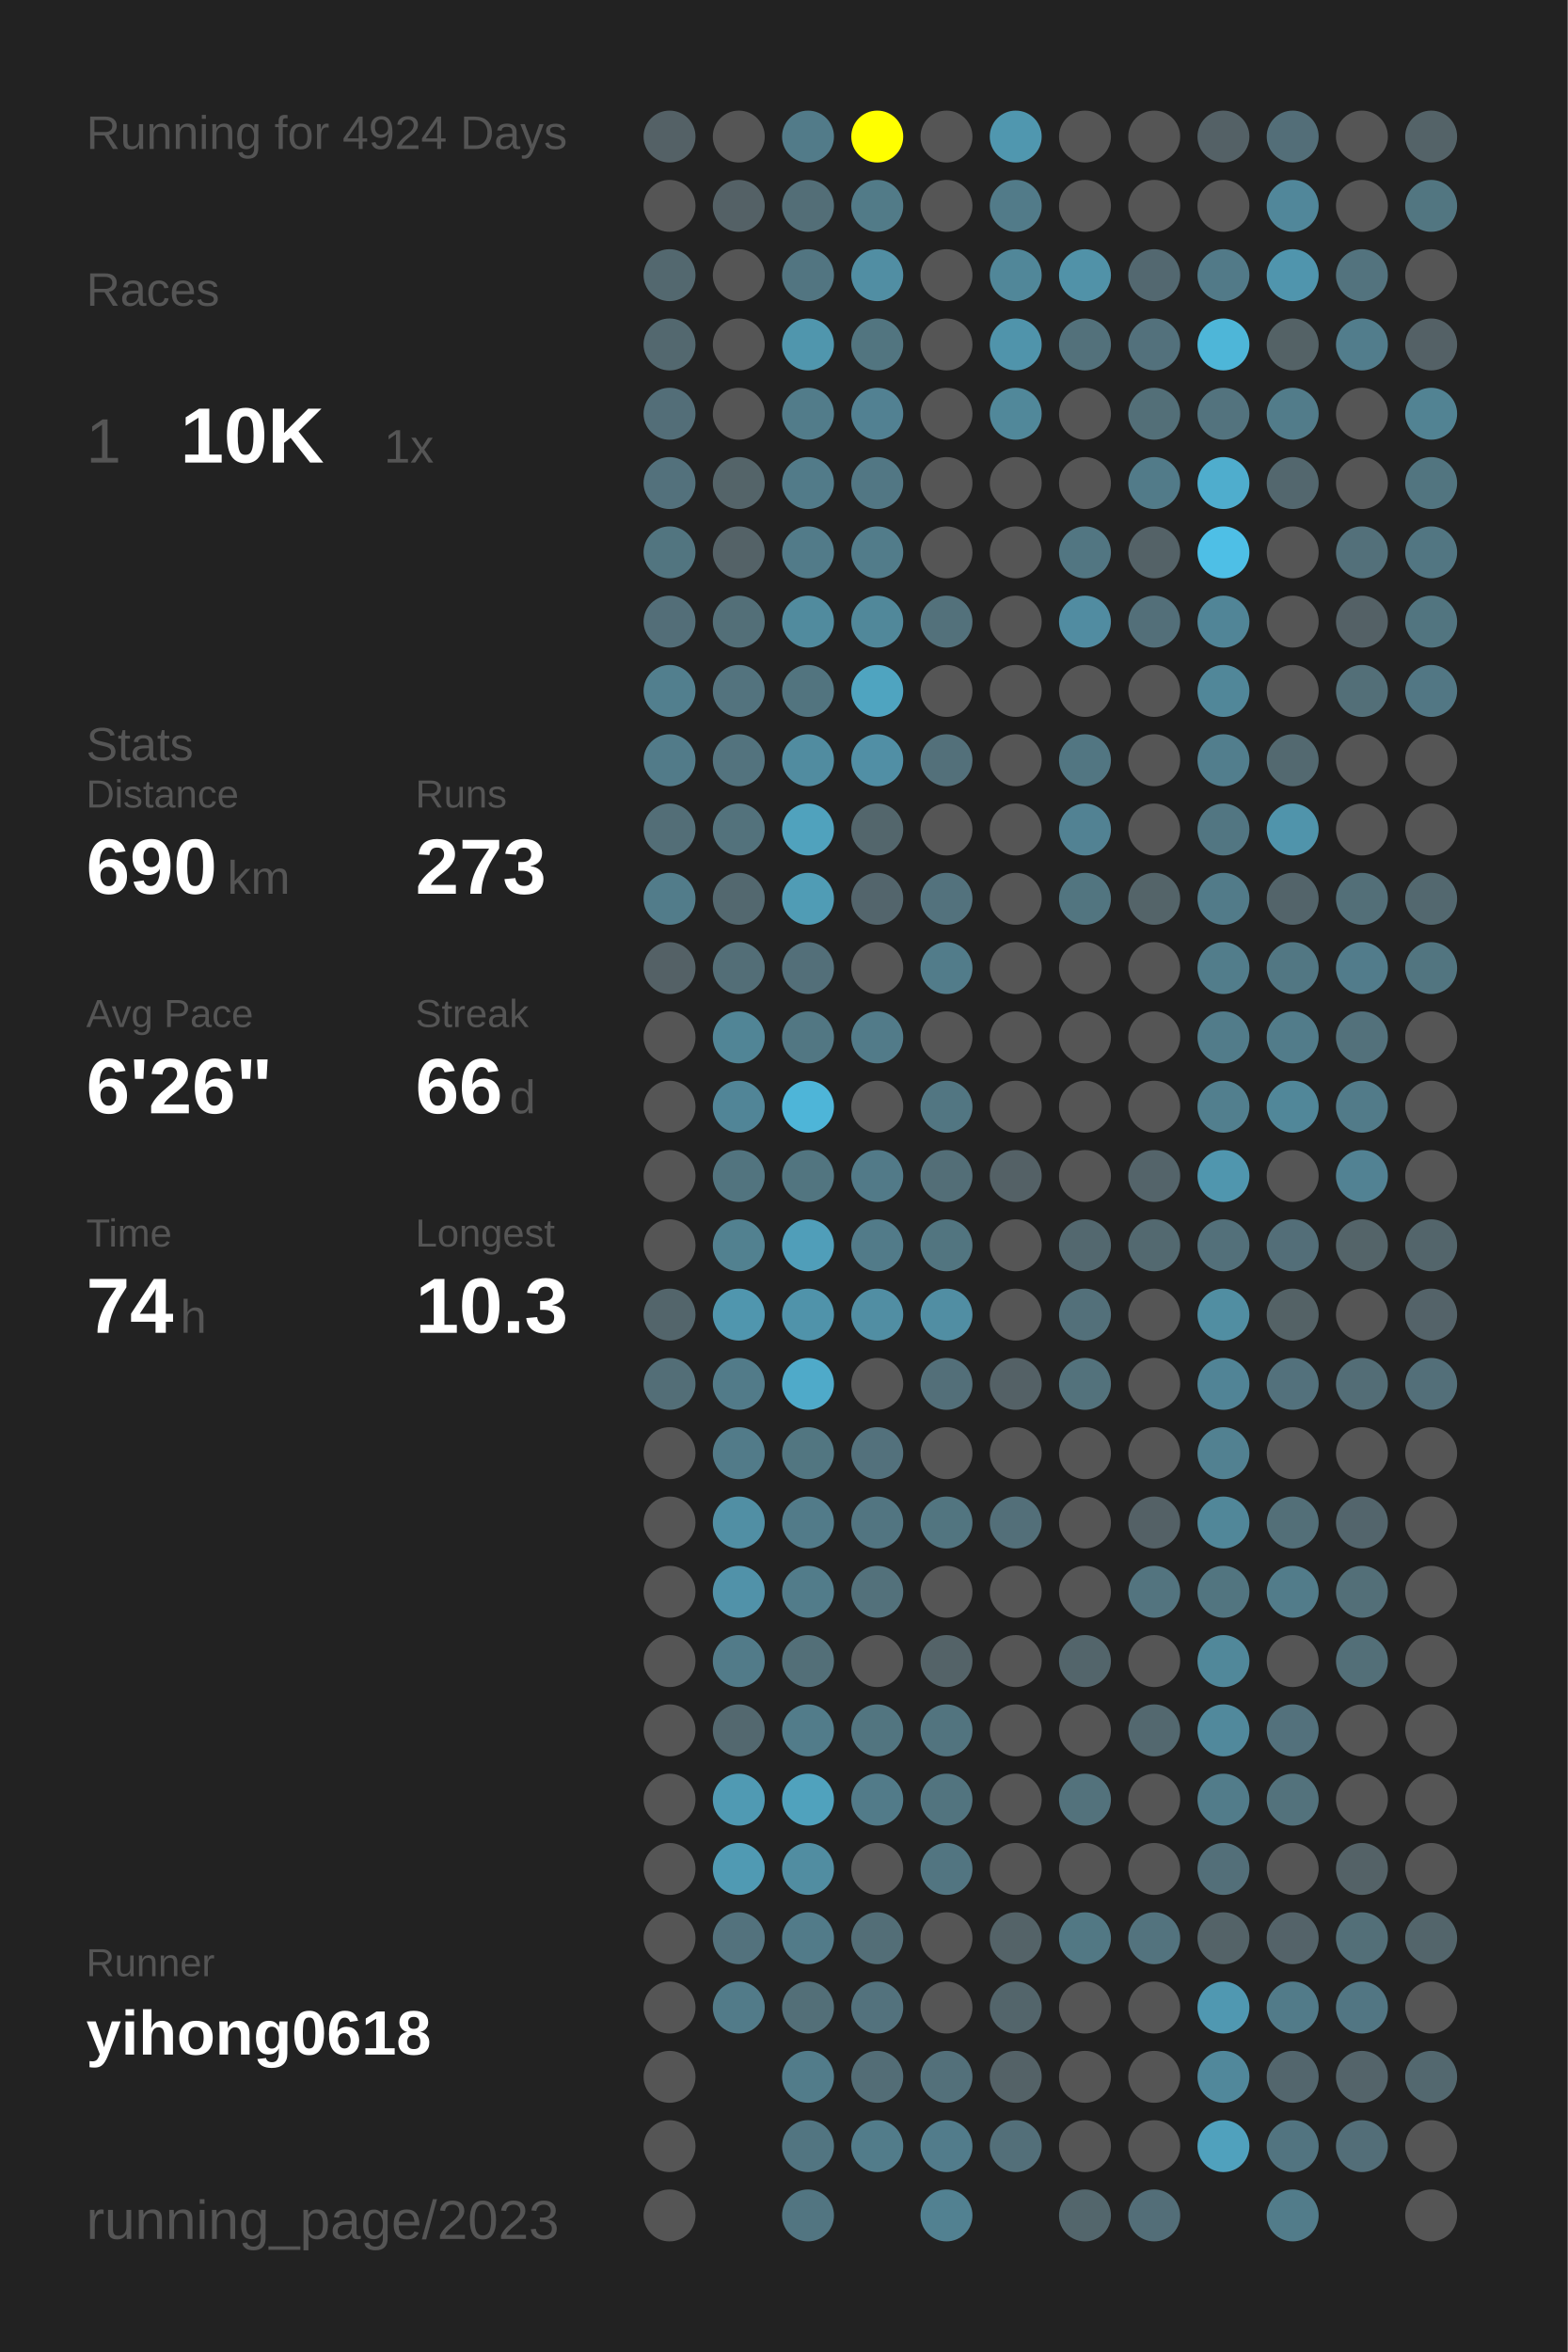
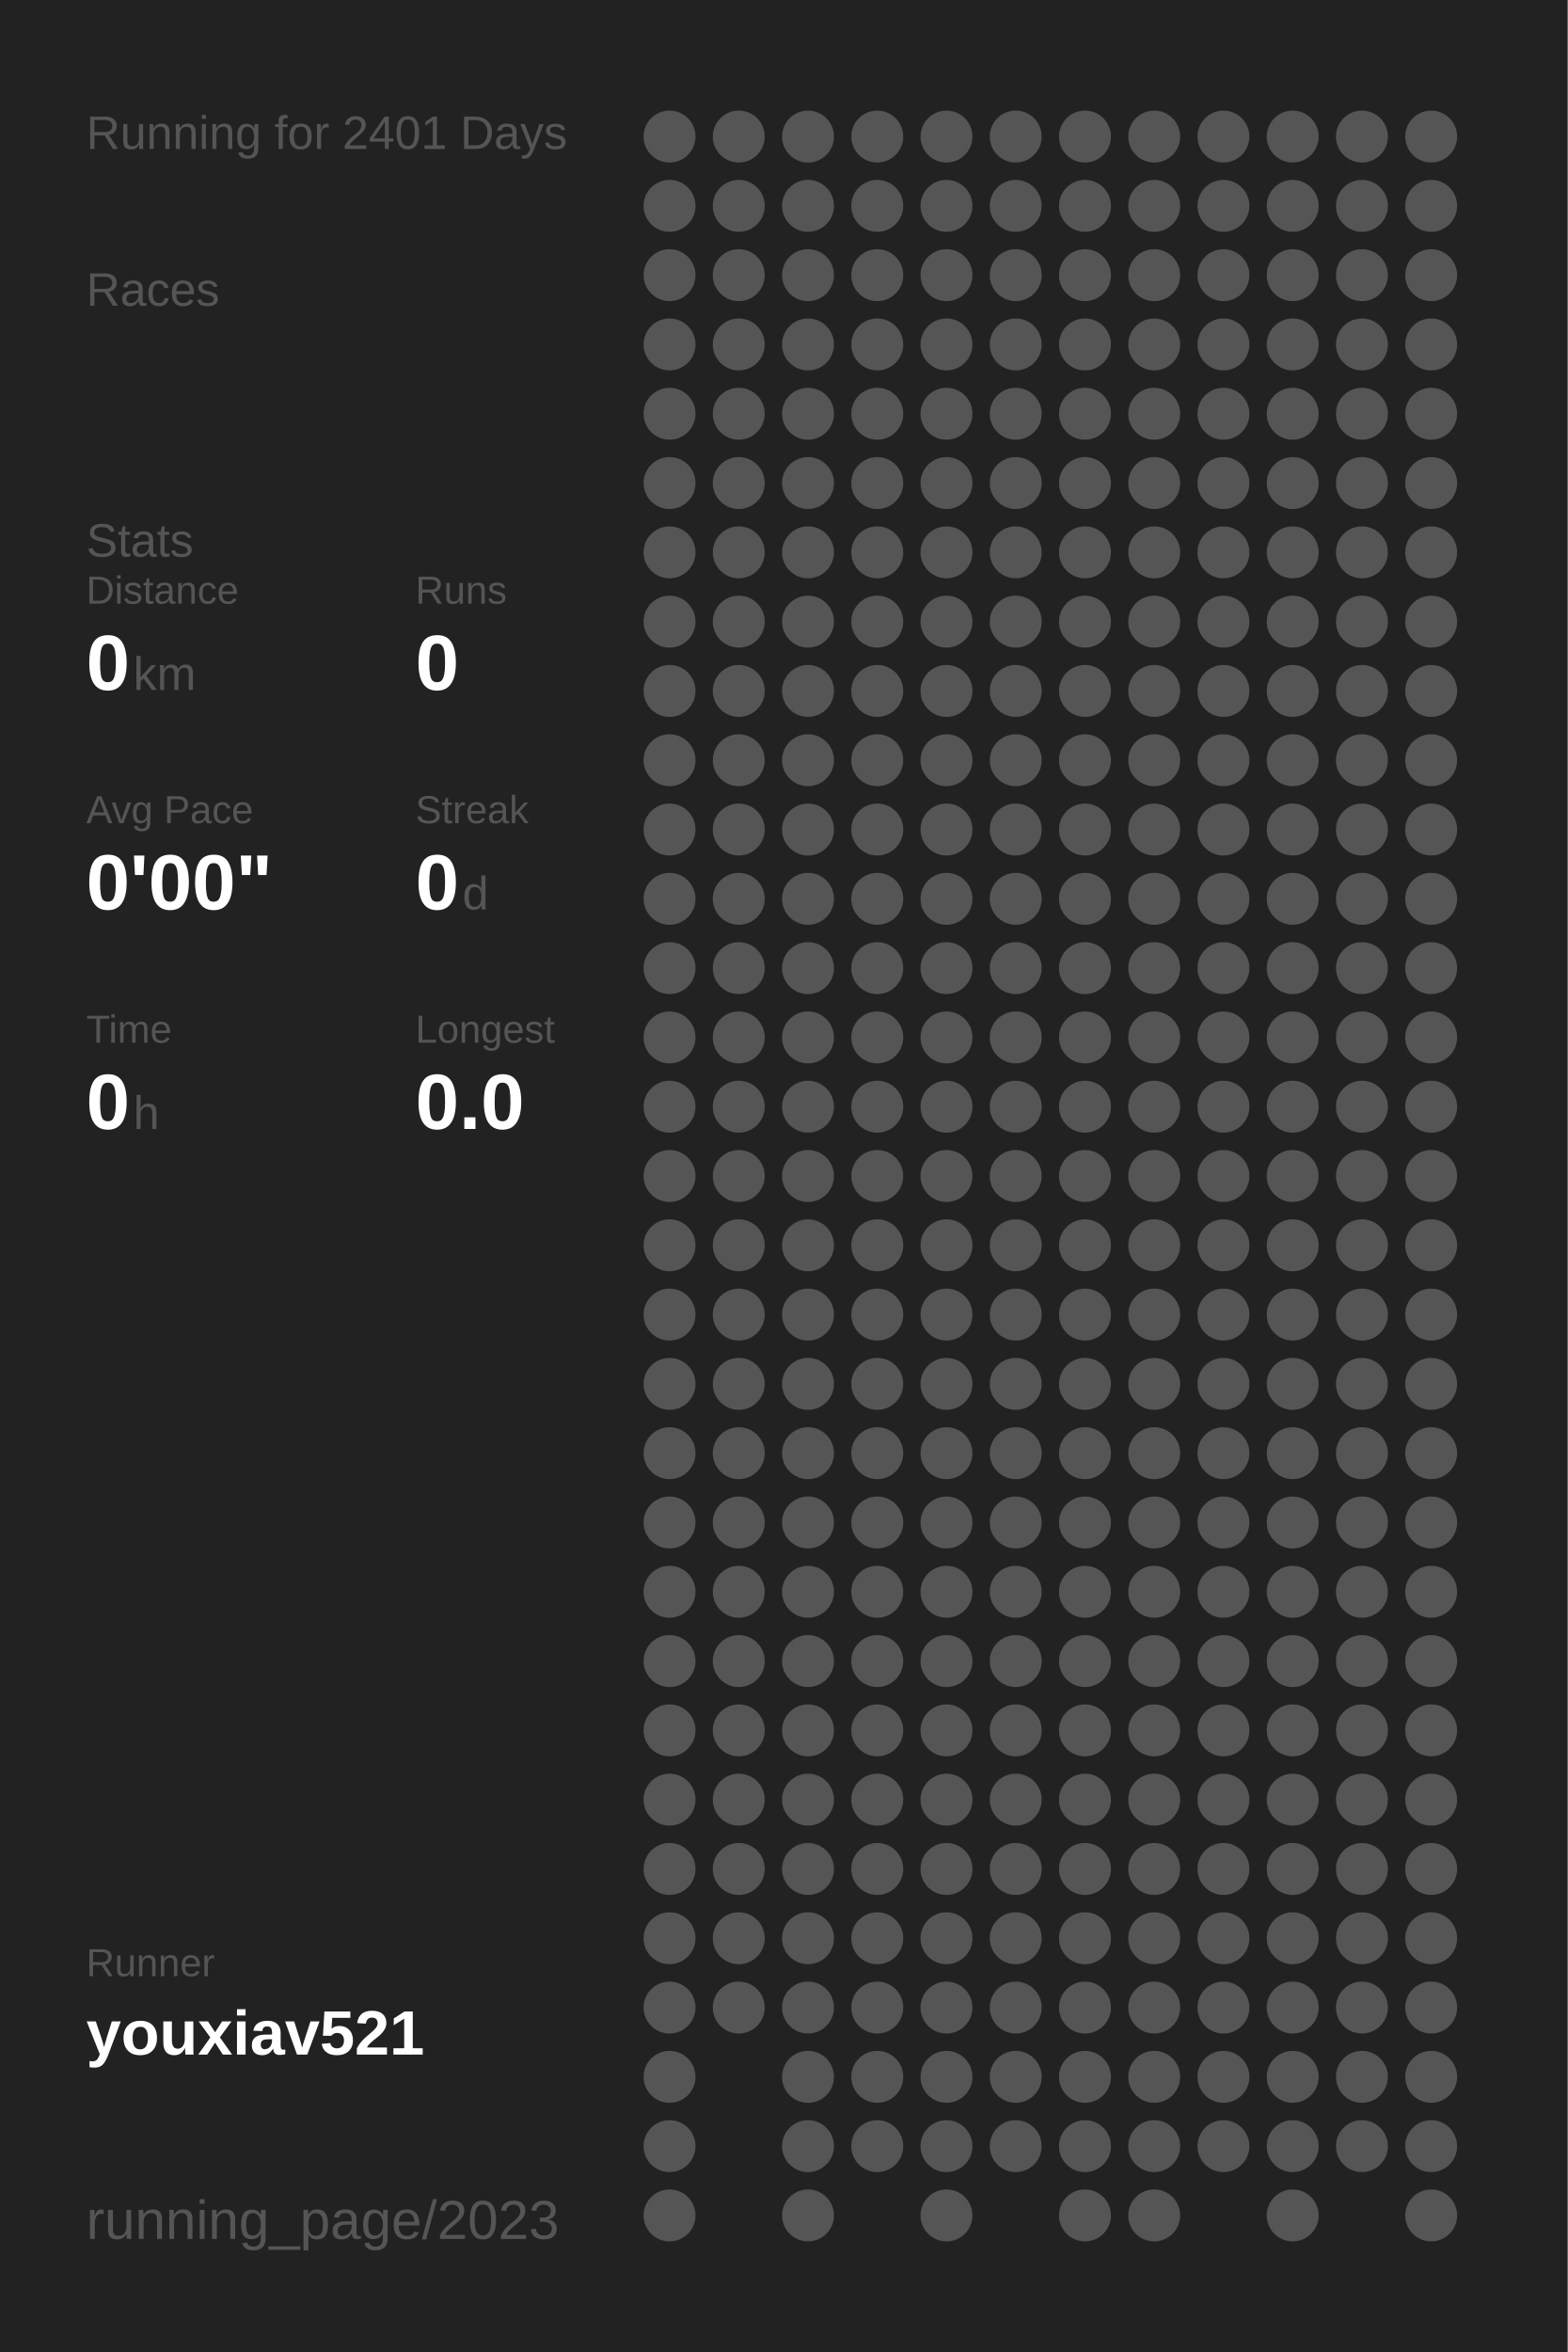
<svg xmlns="http://www.w3.org/2000/svg" baseProfile="full" height="300mm" version="1.1" viewBox="0,0,200,300" width="200mm">
  <defs />
  <rect fill="#222222" height="300" width="200" x="0" y="0" />
-   <text fill="#555555" style="font-size:6px; font-family:Arial;" x="11" y="19">Running for 4924 Days</text>
+   <text fill="#555555" style="font-size:6px; font-family:Arial;" x="11" y="19">Running for 2401 Days</text>
  <text fill="#555555" style="font-size:6px; font-family:Arial;" x="11" y="39">Races</text>
-   <text fill="#555555" style="font-size:8px; font-family:Arial;" x="11" y="59">1</text>
-   <text fill="#FFFFFF" style="font-size:10px; font-family:Arial; font-weight:bold;" x="23" y="59">10K</text>
-   <text fill="#555555" style="font-size:6px; font-family:Arial;" x="49" y="59">1x</text>
-   <text fill="#555555" style="font-size:6px; font-family:Arial;" x="11" y="97">Stats</text>
-   <text fill="#555555" style="font-size:5px; font-family:Arial;" x="11" y="103">Distance</text>
-   <text fill="#FFFFFF" style="font-size:10px; font-family:Arial; font-weight:bold;" x="11" y="114">690</text>
-   <text fill="#555555" style="font-size:6px; font-family:Arial;" x="29" y="114">km</text>
-   <text fill="#555555" style="font-size:5px; font-family:Arial;" x="53" y="103">Runs</text>
-   <text fill="#FFFFFF" style="font-size:10px; font-family:Arial; font-weight:bold;" x="53" y="114">273</text>
-   <text fill="#555555" style="font-size:5px; font-family:Arial;" x="11" y="131">Avg Pace</text>
-   <text fill="#FFFFFF" style="font-size:10px; font-family:Arial; font-weight:bold;" x="11" y="142">6'26"</text>
-   <text fill="#555555" style="font-size:5px; font-family:Arial;" x="53" y="131">Streak</text>
-   <text fill="#FFFFFF" style="font-size:10px; font-family:Arial; font-weight:bold;" x="53" y="142">66</text>
-   <text fill="#555555" style="font-size:6px; font-family:Arial;" x="65" y="142">d</text>
-   <text fill="#555555" style="font-size:5px; font-family:Arial;" x="11" y="159">Time</text>
-   <text fill="#FFFFFF" style="font-size:10px; font-family:Arial; font-weight:bold;" x="11" y="170">74</text>
-   <text fill="#555555" style="font-size:6px; font-family:Arial;" x="23" y="170">h</text>
-   <text fill="#555555" style="font-size:5px; font-family:Arial;" x="53" y="159">Longest</text>
-   <text fill="#FFFFFF" style="font-size:10px; font-family:Arial; font-weight:bold;" x="53" y="170">10.3</text>
+   <text fill="#555555" style="font-size:6px; font-family:Arial;" x="11" y="71">Stats</text>
+   <text fill="#555555" style="font-size:5px; font-family:Arial;" x="11" y="77">Distance</text>
+   <text fill="#FFFFFF" style="font-size:10px; font-family:Arial; font-weight:bold;" x="11" y="88">0</text>
+   <text fill="#555555" style="font-size:6px; font-family:Arial;" x="17" y="88">km</text>
+   <text fill="#555555" style="font-size:5px; font-family:Arial;" x="53" y="77">Runs</text>
+   <text fill="#FFFFFF" style="font-size:10px; font-family:Arial; font-weight:bold;" x="53" y="88">0</text>
+   <text fill="#555555" style="font-size:5px; font-family:Arial;" x="11" y="105">Avg Pace</text>
+   <text fill="#FFFFFF" style="font-size:10px; font-family:Arial; font-weight:bold;" x="11" y="116">0'00"</text>
+   <text fill="#555555" style="font-size:5px; font-family:Arial;" x="53" y="105">Streak</text>
+   <text fill="#FFFFFF" style="font-size:10px; font-family:Arial; font-weight:bold;" x="53" y="116">0</text>
+   <text fill="#555555" style="font-size:6px; font-family:Arial;" x="59" y="116">d</text>
+   <text fill="#555555" style="font-size:5px; font-family:Arial;" x="11" y="133">Time</text>
+   <text fill="#FFFFFF" style="font-size:10px; font-family:Arial; font-weight:bold;" x="11" y="144">0</text>
+   <text fill="#555555" style="font-size:6px; font-family:Arial;" x="17" y="144">h</text>
+   <text fill="#555555" style="font-size:5px; font-family:Arial;" x="53" y="133">Longest</text>
+   <text fill="#FFFFFF" style="font-size:10px; font-family:Arial; font-weight:bold;" x="53" y="144">0.0</text>
  <text fill="#555555" style="font-size:5px; font-family:Arial;" x="11" y="252.065">Runner</text>
-   <text fill="#FFFFFF" style="font-size:8px; font-family:Arial; font-weight:bold;" x="11" y="262.065">yihong0618</text>
+   <text fill="#FFFFFF" style="font-size:8px; font-family:Arial; font-weight:bold;" x="11" y="262.065">youxiav521</text>
  <text fill="#555555" style="font-size:7px; font-family:Arial;" x="11" y="285.581">running_page/2023</text>
-   <circle cx="85.417" cy="17.419" fill="#546166" r="3.312" />
+   <circle cx="85.417" cy="17.419" fill="#555555" r="3.312" />
  <circle cx="85.417" cy="26.258" fill="#555555" r="3.312" />
-   <circle cx="85.417" cy="35.097" fill="#53686f" r="3.312" />
-   <circle cx="85.417" cy="43.935" fill="#53686f" r="3.312" />
-   <circle cx="85.417" cy="52.774" fill="#536e78" r="3.312" />
-   <circle cx="85.417" cy="61.613" fill="#53717c" r="3.312" />
-   <circle cx="85.417" cy="70.452" fill="#527580" r="3.312" />
-   <circle cx="85.417" cy="79.29" fill="#536e78" r="3.312" />
-   <circle cx="85.417" cy="88.129" fill="#527f8e" r="3.312" />
-   <circle cx="85.417" cy="96.968" fill="#527b89" r="3.312" />
-   <circle cx="85.417" cy="105.806" fill="#536e77" r="3.312" />
-   <circle cx="85.417" cy="114.645" fill="#527c8a" r="3.312" />
-   <circle cx="85.417" cy="123.484" fill="#546166" r="3.312" />
+   <circle cx="85.417" cy="35.097" fill="#555555" r="3.312" />
+   <circle cx="85.417" cy="43.935" fill="#555555" r="3.312" />
+   <circle cx="85.417" cy="52.774" fill="#555555" r="3.312" />
+   <circle cx="85.417" cy="61.613" fill="#555555" r="3.312" />
+   <circle cx="85.417" cy="70.452" fill="#555555" r="3.312" />
+   <circle cx="85.417" cy="79.29" fill="#555555" r="3.312" />
+   <circle cx="85.417" cy="88.129" fill="#555555" r="3.312" />
+   <circle cx="85.417" cy="96.968" fill="#555555" r="3.312" />
+   <circle cx="85.417" cy="105.806" fill="#555555" r="3.312" />
+   <circle cx="85.417" cy="114.645" fill="#555555" r="3.312" />
+   <circle cx="85.417" cy="123.484" fill="#555555" r="3.312" />
  <circle cx="85.417" cy="132.323" fill="#555555" r="3.312" />
  <circle cx="85.417" cy="141.161" fill="#555555" r="3.312" />
  <circle cx="85.417" cy="150" fill="#555555" r="3.312" />
  <circle cx="85.417" cy="158.839" fill="#555555" r="3.312" />
-   <circle cx="85.417" cy="167.677" fill="#53656b" r="3.312" />
-   <circle cx="85.417" cy="176.516" fill="#536e77" r="3.312" />
+   <circle cx="85.417" cy="167.677" fill="#555555" r="3.312" />
+   <circle cx="85.417" cy="176.516" fill="#555555" r="3.312" />
  <circle cx="85.417" cy="185.355" fill="#555555" r="3.312" />
  <circle cx="85.417" cy="194.194" fill="#555555" r="3.312" />
  <circle cx="85.417" cy="203.032" fill="#555555" r="3.312" />
  <circle cx="85.417" cy="211.871" fill="#555555" r="3.312" />
  <circle cx="85.417" cy="220.71" fill="#555555" r="3.312" />
  <circle cx="85.417" cy="229.548" fill="#555555" r="3.312" />
  <circle cx="85.417" cy="238.387" fill="#555555" r="3.312" />
  <circle cx="85.417" cy="247.226" fill="#555555" r="3.312" />
  <circle cx="85.417" cy="256.065" fill="#555555" r="3.312" />
  <circle cx="85.417" cy="264.903" fill="#555555" r="3.312" />
  <circle cx="85.417" cy="273.742" fill="#555555" r="3.312" />
  <circle cx="85.417" cy="282.581" fill="#555555" r="3.312" />
  <circle cx="94.25" cy="17.419" fill="#555555" r="3.312" />
-   <circle cx="94.25" cy="26.258" fill="#546166" r="3.312" />
+   <circle cx="94.25" cy="26.258" fill="#555555" r="3.312" />
  <circle cx="94.25" cy="35.097" fill="#555555" r="3.312" />
  <circle cx="94.25" cy="43.935" fill="#555555" r="3.312" />
  <circle cx="94.25" cy="52.774" fill="#555555" r="3.312" />
-   <circle cx="94.25" cy="61.613" fill="#546469" r="3.312" />
-   <circle cx="94.25" cy="70.452" fill="#546267" r="3.312" />
-   <circle cx="94.25" cy="79.29" fill="#536f78" r="3.312" />
-   <circle cx="94.25" cy="88.129" fill="#53737e" r="3.312" />
-   <circle cx="94.25" cy="96.968" fill="#53737e" r="3.312" />
-   <circle cx="94.25" cy="105.806" fill="#53727c" r="3.312" />
-   <circle cx="94.25" cy="114.645" fill="#53686f" r="3.312" />
-   <circle cx="94.25" cy="123.484" fill="#536e77" r="3.312" />
-   <circle cx="94.25" cy="132.323" fill="#518596" r="3.312" />
-   <circle cx="94.25" cy="141.161" fill="#518597" r="3.312" />
-   <circle cx="94.25" cy="150" fill="#52747f" r="3.312" />
-   <circle cx="94.25" cy="158.839" fill="#528190" r="3.312" />
-   <circle cx="94.25" cy="167.677" fill="#5096ae" r="3.312" />
-   <circle cx="94.25" cy="176.516" fill="#527b89" r="3.312" />
-   <circle cx="94.25" cy="185.355" fill="#527b89" r="3.312" />
-   <circle cx="94.25" cy="194.194" fill="#518fa4" r="3.312" />
-   <circle cx="94.25" cy="203.032" fill="#5192a9" r="3.312" />
-   <circle cx="94.25" cy="211.871" fill="#527b89" r="3.312" />
-   <circle cx="94.25" cy="220.71" fill="#53686f" r="3.312" />
-   <circle cx="94.25" cy="229.548" fill="#509ab3" r="3.312" />
-   <circle cx="94.25" cy="238.387" fill="#509ab3" r="3.312" />
-   <circle cx="94.25" cy="247.226" fill="#53727d" r="3.312" />
-   <circle cx="94.25" cy="256.065" fill="#527b89" r="3.312" />
-   <circle cx="103.083" cy="17.419" fill="#527b89" r="3.312" />
-   <circle cx="103.083" cy="26.258" fill="#536e77" r="3.312" />
-   <circle cx="103.083" cy="35.097" fill="#527581" r="3.312" />
-   <circle cx="103.083" cy="43.935" fill="#5096ad" r="3.312" />
-   <circle cx="103.083" cy="52.774" fill="#527c8a" r="3.312" />
-   <circle cx="103.083" cy="61.613" fill="#527b89" r="3.312" />
-   <circle cx="103.083" cy="70.452" fill="#527b89" r="3.312" />
-   <circle cx="103.083" cy="79.29" fill="#518b9e" r="3.312" />
-   <circle cx="103.083" cy="88.129" fill="#52747f" r="3.312" />
-   <circle cx="103.083" cy="96.968" fill="#518ca0" r="3.312" />
-   <circle cx="103.083" cy="105.806" fill="#50a2bd" r="3.312" />
-   <circle cx="103.083" cy="114.645" fill="#509cb5" r="3.312" />
-   <circle cx="103.083" cy="123.484" fill="#536f79" r="3.312" />
-   <circle cx="103.083" cy="132.323" fill="#527783" r="3.312" />
-   <circle cx="103.083" cy="141.161" fill="#4eb5d8" r="3.312" />
-   <circle cx="103.083" cy="150" fill="#527580" r="3.312" />
-   <circle cx="103.083" cy="158.839" fill="#509eb9" r="3.312" />
-   <circle cx="103.083" cy="167.677" fill="#5093aa" r="3.312" />
-   <circle cx="103.083" cy="176.516" fill="#4faac9" r="3.312" />
-   <circle cx="103.083" cy="185.355" fill="#527681" r="3.312" />
-   <circle cx="103.083" cy="194.194" fill="#527b89" r="3.312" />
-   <circle cx="103.083" cy="203.032" fill="#527c8a" r="3.312" />
-   <circle cx="103.083" cy="211.871" fill="#536f78" r="3.312" />
-   <circle cx="103.083" cy="220.71" fill="#527c8a" r="3.312" />
-   <circle cx="103.083" cy="229.548" fill="#50a2bd" r="3.312" />
-   <circle cx="103.083" cy="238.387" fill="#518da1" r="3.312" />
-   <circle cx="103.083" cy="247.226" fill="#527b89" r="3.312" />
-   <circle cx="103.083" cy="256.065" fill="#536f78" r="3.312" />
-   <circle cx="103.083" cy="264.903" fill="#527c8a" r="3.312" />
-   <circle cx="103.083" cy="273.742" fill="#527581" r="3.312" />
-   <circle cx="103.083" cy="282.581" fill="#527581" r="3.312" />
-   <circle cx="111.917" cy="17.419" fill="#FFFF00" r="3.312" />
-   <circle cx="111.917" cy="26.258" fill="#527b88" r="3.312" />
-   <circle cx="111.917" cy="35.097" fill="#518ea3" r="3.312" />
-   <circle cx="111.917" cy="43.935" fill="#527580" r="3.312" />
-   <circle cx="111.917" cy="52.774" fill="#528192" r="3.312" />
-   <circle cx="111.917" cy="61.613" fill="#527784" r="3.312" />
-   <circle cx="111.917" cy="70.452" fill="#527c8a" r="3.312" />
-   <circle cx="111.917" cy="79.29" fill="#51889a" r="3.312" />
-   <circle cx="111.917" cy="88.129" fill="#4fa4c0" r="3.312" />
-   <circle cx="111.917" cy="96.968" fill="#518fa5" r="3.312" />
-   <circle cx="111.917" cy="105.806" fill="#53666c" r="3.312" />
-   <circle cx="111.917" cy="114.645" fill="#53656c" r="3.312" />
+   <circle cx="94.25" cy="61.613" fill="#555555" r="3.312" />
+   <circle cx="94.25" cy="70.452" fill="#555555" r="3.312" />
+   <circle cx="94.25" cy="79.29" fill="#555555" r="3.312" />
+   <circle cx="94.25" cy="88.129" fill="#555555" r="3.312" />
+   <circle cx="94.25" cy="96.968" fill="#555555" r="3.312" />
+   <circle cx="94.25" cy="105.806" fill="#555555" r="3.312" />
+   <circle cx="94.25" cy="114.645" fill="#555555" r="3.312" />
+   <circle cx="94.25" cy="123.484" fill="#555555" r="3.312" />
+   <circle cx="94.25" cy="132.323" fill="#555555" r="3.312" />
+   <circle cx="94.25" cy="141.161" fill="#555555" r="3.312" />
+   <circle cx="94.25" cy="150" fill="#555555" r="3.312" />
+   <circle cx="94.25" cy="158.839" fill="#555555" r="3.312" />
+   <circle cx="94.25" cy="167.677" fill="#555555" r="3.312" />
+   <circle cx="94.25" cy="176.516" fill="#555555" r="3.312" />
+   <circle cx="94.25" cy="185.355" fill="#555555" r="3.312" />
+   <circle cx="94.25" cy="194.194" fill="#555555" r="3.312" />
+   <circle cx="94.25" cy="203.032" fill="#555555" r="3.312" />
+   <circle cx="94.25" cy="211.871" fill="#555555" r="3.312" />
+   <circle cx="94.25" cy="220.71" fill="#555555" r="3.312" />
+   <circle cx="94.25" cy="229.548" fill="#555555" r="3.312" />
+   <circle cx="94.25" cy="238.387" fill="#555555" r="3.312" />
+   <circle cx="94.25" cy="247.226" fill="#555555" r="3.312" />
+   <circle cx="94.25" cy="256.065" fill="#555555" r="3.312" />
+   <circle cx="103.083" cy="17.419" fill="#555555" r="3.312" />
+   <circle cx="103.083" cy="26.258" fill="#555555" r="3.312" />
+   <circle cx="103.083" cy="35.097" fill="#555555" r="3.312" />
+   <circle cx="103.083" cy="43.935" fill="#555555" r="3.312" />
+   <circle cx="103.083" cy="52.774" fill="#555555" r="3.312" />
+   <circle cx="103.083" cy="61.613" fill="#555555" r="3.312" />
+   <circle cx="103.083" cy="70.452" fill="#555555" r="3.312" />
+   <circle cx="103.083" cy="79.29" fill="#555555" r="3.312" />
+   <circle cx="103.083" cy="88.129" fill="#555555" r="3.312" />
+   <circle cx="103.083" cy="96.968" fill="#555555" r="3.312" />
+   <circle cx="103.083" cy="105.806" fill="#555555" r="3.312" />
+   <circle cx="103.083" cy="114.645" fill="#555555" r="3.312" />
+   <circle cx="103.083" cy="123.484" fill="#555555" r="3.312" />
+   <circle cx="103.083" cy="132.323" fill="#555555" r="3.312" />
+   <circle cx="103.083" cy="141.161" fill="#555555" r="3.312" />
+   <circle cx="103.083" cy="150" fill="#555555" r="3.312" />
+   <circle cx="103.083" cy="158.839" fill="#555555" r="3.312" />
+   <circle cx="103.083" cy="167.677" fill="#555555" r="3.312" />
+   <circle cx="103.083" cy="176.516" fill="#555555" r="3.312" />
+   <circle cx="103.083" cy="185.355" fill="#555555" r="3.312" />
+   <circle cx="103.083" cy="194.194" fill="#555555" r="3.312" />
+   <circle cx="103.083" cy="203.032" fill="#555555" r="3.312" />
+   <circle cx="103.083" cy="211.871" fill="#555555" r="3.312" />
+   <circle cx="103.083" cy="220.71" fill="#555555" r="3.312" />
+   <circle cx="103.083" cy="229.548" fill="#555555" r="3.312" />
+   <circle cx="103.083" cy="238.387" fill="#555555" r="3.312" />
+   <circle cx="103.083" cy="247.226" fill="#555555" r="3.312" />
+   <circle cx="103.083" cy="256.065" fill="#555555" r="3.312" />
+   <circle cx="103.083" cy="264.903" fill="#555555" r="3.312" />
+   <circle cx="103.083" cy="273.742" fill="#555555" r="3.312" />
+   <circle cx="103.083" cy="282.581" fill="#555555" r="3.312" />
+   <circle cx="111.917" cy="17.419" fill="#555555" r="3.312" />
+   <circle cx="111.917" cy="26.258" fill="#555555" r="3.312" />
+   <circle cx="111.917" cy="35.097" fill="#555555" r="3.312" />
+   <circle cx="111.917" cy="43.935" fill="#555555" r="3.312" />
+   <circle cx="111.917" cy="52.774" fill="#555555" r="3.312" />
+   <circle cx="111.917" cy="61.613" fill="#555555" r="3.312" />
+   <circle cx="111.917" cy="70.452" fill="#555555" r="3.312" />
+   <circle cx="111.917" cy="79.29" fill="#555555" r="3.312" />
+   <circle cx="111.917" cy="88.129" fill="#555555" r="3.312" />
+   <circle cx="111.917" cy="96.968" fill="#555555" r="3.312" />
+   <circle cx="111.917" cy="105.806" fill="#555555" r="3.312" />
+   <circle cx="111.917" cy="114.645" fill="#555555" r="3.312" />
  <circle cx="111.917" cy="123.484" fill="#555555" r="3.312" />
-   <circle cx="111.917" cy="132.323" fill="#527b89" r="3.312" />
+   <circle cx="111.917" cy="132.323" fill="#555555" r="3.312" />
  <circle cx="111.917" cy="141.161" fill="#555555" r="3.312" />
-   <circle cx="111.917" cy="150" fill="#527a88" r="3.312" />
-   <circle cx="111.917" cy="158.839" fill="#527b89" r="3.312" />
-   <circle cx="111.917" cy="167.677" fill="#518ea3" r="3.312" />
+   <circle cx="111.917" cy="150" fill="#555555" r="3.312" />
+   <circle cx="111.917" cy="158.839" fill="#555555" r="3.312" />
+   <circle cx="111.917" cy="167.677" fill="#555555" r="3.312" />
  <circle cx="111.917" cy="176.516" fill="#555555" r="3.312" />
-   <circle cx="111.917" cy="185.355" fill="#53717c" r="3.312" />
-   <circle cx="111.917" cy="194.194" fill="#527581" r="3.312" />
-   <circle cx="111.917" cy="203.032" fill="#53717b" r="3.312" />
+   <circle cx="111.917" cy="185.355" fill="#555555" r="3.312" />
+   <circle cx="111.917" cy="194.194" fill="#555555" r="3.312" />
+   <circle cx="111.917" cy="203.032" fill="#555555" r="3.312" />
  <circle cx="111.917" cy="211.871" fill="#555555" r="3.312" />
-   <circle cx="111.917" cy="220.71" fill="#527580" r="3.312" />
-   <circle cx="111.917" cy="229.548" fill="#527b89" r="3.312" />
+   <circle cx="111.917" cy="220.71" fill="#555555" r="3.312" />
+   <circle cx="111.917" cy="229.548" fill="#555555" r="3.312" />
  <circle cx="111.917" cy="238.387" fill="#555555" r="3.312" />
-   <circle cx="111.917" cy="247.226" fill="#536e77" r="3.312" />
-   <circle cx="111.917" cy="256.065" fill="#53727d" r="3.312" />
-   <circle cx="111.917" cy="264.903" fill="#536d76" r="3.312" />
-   <circle cx="111.917" cy="273.742" fill="#527c8a" r="3.312" />
+   <circle cx="111.917" cy="247.226" fill="#555555" r="3.312" />
+   <circle cx="111.917" cy="256.065" fill="#555555" r="3.312" />
+   <circle cx="111.917" cy="264.903" fill="#555555" r="3.312" />
+   <circle cx="111.917" cy="273.742" fill="#555555" r="3.312" />
  <circle cx="120.75" cy="17.419" fill="#555555" r="3.312" />
  <circle cx="120.75" cy="26.258" fill="#555555" r="3.312" />
  <circle cx="120.75" cy="35.097" fill="#555555" r="3.312" />
  <circle cx="120.75" cy="43.935" fill="#555555" r="3.312" />
  <circle cx="120.75" cy="52.774" fill="#555555" r="3.312" />
  <circle cx="120.75" cy="61.613" fill="#555555" r="3.312" />
  <circle cx="120.75" cy="70.452" fill="#555555" r="3.312" />
-   <circle cx="120.75" cy="79.29" fill="#53717b" r="3.312" />
+   <circle cx="120.75" cy="79.29" fill="#555555" r="3.312" />
  <circle cx="120.75" cy="88.129" fill="#555555" r="3.312" />
-   <circle cx="120.75" cy="96.968" fill="#53707a" r="3.312" />
+   <circle cx="120.75" cy="96.968" fill="#555555" r="3.312" />
  <circle cx="120.75" cy="105.806" fill="#555555" r="3.312" />
-   <circle cx="120.75" cy="114.645" fill="#53727d" r="3.312" />
-   <circle cx="120.75" cy="123.484" fill="#527c8a" r="3.312" />
+   <circle cx="120.75" cy="114.645" fill="#555555" r="3.312" />
+   <circle cx="120.75" cy="123.484" fill="#555555" r="3.312" />
  <circle cx="120.75" cy="132.323" fill="#555555" r="3.312" />
-   <circle cx="120.75" cy="141.161" fill="#527682" r="3.312" />
-   <circle cx="120.75" cy="150" fill="#536e77" r="3.312" />
-   <circle cx="120.75" cy="158.839" fill="#527580" r="3.312" />
-   <circle cx="120.75" cy="167.677" fill="#518ea3" r="3.312" />
-   <circle cx="120.75" cy="176.516" fill="#536f79" r="3.312" />
+   <circle cx="120.75" cy="141.161" fill="#555555" r="3.312" />
+   <circle cx="120.75" cy="150" fill="#555555" r="3.312" />
+   <circle cx="120.75" cy="158.839" fill="#555555" r="3.312" />
+   <circle cx="120.75" cy="167.677" fill="#555555" r="3.312" />
+   <circle cx="120.75" cy="176.516" fill="#555555" r="3.312" />
  <circle cx="120.75" cy="185.355" fill="#555555" r="3.312" />
-   <circle cx="120.75" cy="194.194" fill="#527580" r="3.312" />
+   <circle cx="120.75" cy="194.194" fill="#555555" r="3.312" />
  <circle cx="120.75" cy="203.032" fill="#555555" r="3.312" />
-   <circle cx="120.75" cy="211.871" fill="#546368" r="3.312" />
-   <circle cx="120.75" cy="220.71" fill="#52747f" r="3.312" />
-   <circle cx="120.75" cy="229.548" fill="#52747f" r="3.312" />
-   <circle cx="120.75" cy="238.387" fill="#527581" r="3.312" />
+   <circle cx="120.75" cy="211.871" fill="#555555" r="3.312" />
+   <circle cx="120.75" cy="220.71" fill="#555555" r="3.312" />
+   <circle cx="120.75" cy="229.548" fill="#555555" r="3.312" />
+   <circle cx="120.75" cy="238.387" fill="#555555" r="3.312" />
  <circle cx="120.75" cy="247.226" fill="#555555" r="3.312" />
  <circle cx="120.75" cy="256.065" fill="#555555" r="3.312" />
-   <circle cx="120.75" cy="264.903" fill="#53707a" r="3.312" />
-   <circle cx="120.75" cy="273.742" fill="#527c8b" r="3.312" />
-   <circle cx="120.75" cy="282.581" fill="#528191" r="3.312" />
-   <circle cx="129.583" cy="17.419" fill="#5097af" r="3.312" />
-   <circle cx="129.583" cy="26.258" fill="#527b89" r="3.312" />
-   <circle cx="129.583" cy="35.097" fill="#518799" r="3.312" />
-   <circle cx="129.583" cy="43.935" fill="#5094ab" r="3.312" />
-   <circle cx="129.583" cy="52.774" fill="#51889a" r="3.312" />
+   <circle cx="120.75" cy="264.903" fill="#555555" r="3.312" />
+   <circle cx="120.75" cy="273.742" fill="#555555" r="3.312" />
+   <circle cx="120.75" cy="282.581" fill="#555555" r="3.312" />
+   <circle cx="129.583" cy="17.419" fill="#555555" r="3.312" />
+   <circle cx="129.583" cy="26.258" fill="#555555" r="3.312" />
+   <circle cx="129.583" cy="35.097" fill="#555555" r="3.312" />
+   <circle cx="129.583" cy="43.935" fill="#555555" r="3.312" />
+   <circle cx="129.583" cy="52.774" fill="#555555" r="3.312" />
  <circle cx="129.583" cy="61.613" fill="#555555" r="3.312" />
  <circle cx="129.583" cy="70.452" fill="#555555" r="3.312" />
  <circle cx="129.583" cy="79.29" fill="#555555" r="3.312" />
  <circle cx="129.583" cy="88.129" fill="#555555" r="3.312" />
  <circle cx="129.583" cy="96.968" fill="#555555" r="3.312" />
  <circle cx="129.583" cy="105.806" fill="#555555" r="3.312" />
  <circle cx="129.583" cy="114.645" fill="#555555" r="3.312" />
  <circle cx="129.583" cy="123.484" fill="#555555" r="3.312" />
  <circle cx="129.583" cy="132.323" fill="#555555" r="3.312" />
  <circle cx="129.583" cy="141.161" fill="#555555" r="3.312" />
-   <circle cx="129.583" cy="150" fill="#546166" r="3.312" />
+   <circle cx="129.583" cy="150" fill="#555555" r="3.312" />
  <circle cx="129.583" cy="158.839" fill="#555555" r="3.312" />
  <circle cx="129.583" cy="167.677" fill="#555555" r="3.312" />
-   <circle cx="129.583" cy="176.516" fill="#546166" r="3.312" />
+   <circle cx="129.583" cy="176.516" fill="#555555" r="3.312" />
  <circle cx="129.583" cy="185.355" fill="#555555" r="3.312" />
-   <circle cx="129.583" cy="194.194" fill="#536f79" r="3.312" />
+   <circle cx="129.583" cy="194.194" fill="#555555" r="3.312" />
  <circle cx="129.583" cy="203.032" fill="#555555" r="3.312" />
  <circle cx="129.583" cy="211.871" fill="#555555" r="3.312" />
  <circle cx="129.583" cy="220.71" fill="#555555" r="3.312" />
  <circle cx="129.583" cy="229.548" fill="#555555" r="3.312" />
  <circle cx="129.583" cy="238.387" fill="#555555" r="3.312" />
-   <circle cx="129.583" cy="247.226" fill="#546368" r="3.312" />
-   <circle cx="129.583" cy="256.065" fill="#53656b" r="3.312" />
-   <circle cx="129.583" cy="264.903" fill="#546267" r="3.312" />
-   <circle cx="129.583" cy="273.742" fill="#536f79" r="3.312" />
+   <circle cx="129.583" cy="247.226" fill="#555555" r="3.312" />
+   <circle cx="129.583" cy="256.065" fill="#555555" r="3.312" />
+   <circle cx="129.583" cy="264.903" fill="#555555" r="3.312" />
+   <circle cx="129.583" cy="273.742" fill="#555555" r="3.312" />
  <circle cx="138.417" cy="17.419" fill="#555555" r="3.312" />
  <circle cx="138.417" cy="26.258" fill="#555555" r="3.312" />
-   <circle cx="138.417" cy="35.097" fill="#5192a8" r="3.312" />
-   <circle cx="138.417" cy="43.935" fill="#53717b" r="3.312" />
+   <circle cx="138.417" cy="35.097" fill="#555555" r="3.312" />
+   <circle cx="138.417" cy="43.935" fill="#555555" r="3.312" />
  <circle cx="138.417" cy="52.774" fill="#555555" r="3.312" />
  <circle cx="138.417" cy="61.613" fill="#555555" r="3.312" />
-   <circle cx="138.417" cy="70.452" fill="#527682" r="3.312" />
-   <circle cx="138.417" cy="79.29" fill="#518ca1" r="3.312" />
+   <circle cx="138.417" cy="70.452" fill="#555555" r="3.312" />
+   <circle cx="138.417" cy="79.29" fill="#555555" r="3.312" />
  <circle cx="138.417" cy="88.129" fill="#555555" r="3.312" />
-   <circle cx="138.417" cy="96.968" fill="#527682" r="3.312" />
-   <circle cx="138.417" cy="105.806" fill="#528293" r="3.312" />
-   <circle cx="138.417" cy="114.645" fill="#527580" r="3.312" />
+   <circle cx="138.417" cy="96.968" fill="#555555" r="3.312" />
+   <circle cx="138.417" cy="105.806" fill="#555555" r="3.312" />
+   <circle cx="138.417" cy="114.645" fill="#555555" r="3.312" />
  <circle cx="138.417" cy="123.484" fill="#555555" r="3.312" />
  <circle cx="138.417" cy="132.323" fill="#555555" r="3.312" />
  <circle cx="138.417" cy="141.161" fill="#555555" r="3.312" />
  <circle cx="138.417" cy="150" fill="#555555" r="3.312" />
-   <circle cx="138.417" cy="158.839" fill="#53686f" r="3.312" />
-   <circle cx="138.417" cy="167.677" fill="#53707a" r="3.312" />
-   <circle cx="138.417" cy="176.516" fill="#53727c" r="3.312" />
+   <circle cx="138.417" cy="158.839" fill="#555555" r="3.312" />
+   <circle cx="138.417" cy="167.677" fill="#555555" r="3.312" />
+   <circle cx="138.417" cy="176.516" fill="#555555" r="3.312" />
  <circle cx="138.417" cy="185.355" fill="#555555" r="3.312" />
  <circle cx="138.417" cy="194.194" fill="#555555" r="3.312" />
  <circle cx="138.417" cy="203.032" fill="#555555" r="3.312" />
-   <circle cx="138.417" cy="211.871" fill="#53656b" r="3.312" />
+   <circle cx="138.417" cy="211.871" fill="#555555" r="3.312" />
  <circle cx="138.417" cy="220.71" fill="#555555" r="3.312" />
-   <circle cx="138.417" cy="229.548" fill="#53727c" r="3.312" />
+   <circle cx="138.417" cy="229.548" fill="#555555" r="3.312" />
  <circle cx="138.417" cy="238.387" fill="#555555" r="3.312" />
-   <circle cx="138.417" cy="247.226" fill="#527884" r="3.312" />
+   <circle cx="138.417" cy="247.226" fill="#555555" r="3.312" />
  <circle cx="138.417" cy="256.065" fill="#555555" r="3.312" />
  <circle cx="138.417" cy="264.903" fill="#555555" r="3.312" />
  <circle cx="138.417" cy="273.742" fill="#555555" r="3.312" />
-   <circle cx="138.417" cy="282.581" fill="#53666c" r="3.312" />
+   <circle cx="138.417" cy="282.581" fill="#555555" r="3.312" />
  <circle cx="147.25" cy="17.419" fill="#555555" r="3.312" />
  <circle cx="147.25" cy="26.258" fill="#555555" r="3.312" />
-   <circle cx="147.25" cy="35.097" fill="#536870" r="3.312" />
-   <circle cx="147.25" cy="43.935" fill="#53717c" r="3.312" />
-   <circle cx="147.25" cy="52.774" fill="#536f78" r="3.312" />
-   <circle cx="147.25" cy="61.613" fill="#527b89" r="3.312" />
-   <circle cx="147.25" cy="70.452" fill="#546267" r="3.312" />
-   <circle cx="147.25" cy="79.29" fill="#536f79" r="3.312" />
+   <circle cx="147.25" cy="35.097" fill="#555555" r="3.312" />
+   <circle cx="147.25" cy="43.935" fill="#555555" r="3.312" />
+   <circle cx="147.25" cy="52.774" fill="#555555" r="3.312" />
+   <circle cx="147.25" cy="61.613" fill="#555555" r="3.312" />
+   <circle cx="147.25" cy="70.452" fill="#555555" r="3.312" />
+   <circle cx="147.25" cy="79.29" fill="#555555" r="3.312" />
  <circle cx="147.25" cy="88.129" fill="#555555" r="3.312" />
  <circle cx="147.25" cy="96.968" fill="#555555" r="3.312" />
  <circle cx="147.25" cy="105.806" fill="#555555" r="3.312" />
-   <circle cx="147.25" cy="114.645" fill="#546469" r="3.312" />
+   <circle cx="147.25" cy="114.645" fill="#555555" r="3.312" />
  <circle cx="147.25" cy="123.484" fill="#555555" r="3.312" />
  <circle cx="147.25" cy="132.323" fill="#555555" r="3.312" />
  <circle cx="147.25" cy="141.161" fill="#555555" r="3.312" />
-   <circle cx="147.25" cy="150" fill="#54646a" r="3.312" />
-   <circle cx="147.25" cy="158.839" fill="#536970" r="3.312" />
+   <circle cx="147.25" cy="150" fill="#555555" r="3.312" />
+   <circle cx="147.25" cy="158.839" fill="#555555" r="3.312" />
  <circle cx="147.25" cy="167.677" fill="#555555" r="3.312" />
  <circle cx="147.25" cy="176.516" fill="#555555" r="3.312" />
  <circle cx="147.25" cy="185.355" fill="#555555" r="3.312" />
-   <circle cx="147.25" cy="194.194" fill="#546166" r="3.312" />
-   <circle cx="147.25" cy="203.032" fill="#53747f" r="3.312" />
+   <circle cx="147.25" cy="194.194" fill="#555555" r="3.312" />
+   <circle cx="147.25" cy="203.032" fill="#555555" r="3.312" />
  <circle cx="147.25" cy="211.871" fill="#555555" r="3.312" />
-   <circle cx="147.25" cy="220.71" fill="#53686f" r="3.312" />
+   <circle cx="147.25" cy="220.71" fill="#555555" r="3.312" />
  <circle cx="147.25" cy="229.548" fill="#555555" r="3.312" />
  <circle cx="147.25" cy="238.387" fill="#555555" r="3.312" />
-   <circle cx="147.25" cy="247.226" fill="#53737e" r="3.312" />
+   <circle cx="147.25" cy="247.226" fill="#555555" r="3.312" />
  <circle cx="147.25" cy="256.065" fill="#555555" r="3.312" />
  <circle cx="147.25" cy="264.903" fill="#555555" r="3.312" />
  <circle cx="147.25" cy="273.742" fill="#555555" r="3.312" />
-   <circle cx="147.25" cy="282.581" fill="#536e78" r="3.312" />
-   <circle cx="156.083" cy="17.419" fill="#546166" r="3.312" />
+   <circle cx="147.25" cy="282.581" fill="#555555" r="3.312" />
+   <circle cx="156.083" cy="17.419" fill="#555555" r="3.312" />
  <circle cx="156.083" cy="26.258" fill="#555555" r="3.312" />
-   <circle cx="156.083" cy="35.097" fill="#527a88" r="3.312" />
-   <circle cx="156.083" cy="43.935" fill="#4eb6d8" r="3.312" />
-   <circle cx="156.083" cy="52.774" fill="#53737e" r="3.312" />
-   <circle cx="156.083" cy="61.613" fill="#4fadcd" r="3.312" />
-   <circle cx="156.083" cy="70.452" fill="#4ebfe6" r="3.312" />
-   <circle cx="156.083" cy="79.29" fill="#518597" r="3.312" />
-   <circle cx="156.083" cy="88.129" fill="#518799" r="3.312" />
-   <circle cx="156.083" cy="96.968" fill="#527e8d" r="3.312" />
-   <circle cx="156.083" cy="105.806" fill="#527682" r="3.312" />
-   <circle cx="156.083" cy="114.645" fill="#527b89" r="3.312" />
-   <circle cx="156.083" cy="123.484" fill="#527d8b" r="3.312" />
-   <circle cx="156.083" cy="132.323" fill="#527c8a" r="3.312" />
-   <circle cx="156.083" cy="141.161" fill="#527f8e" r="3.312" />
-   <circle cx="156.083" cy="150" fill="#5096ae" r="3.312" />
-   <circle cx="156.083" cy="158.839" fill="#53707a" r="3.312" />
-   <circle cx="156.083" cy="167.677" fill="#518ea2" r="3.312" />
-   <circle cx="156.083" cy="176.516" fill="#518496" r="3.312" />
-   <circle cx="156.083" cy="185.355" fill="#528191" r="3.312" />
-   <circle cx="156.083" cy="194.194" fill="#518799" r="3.312" />
-   <circle cx="156.083" cy="203.032" fill="#527580" r="3.312" />
-   <circle cx="156.083" cy="211.871" fill="#51889a" r="3.312" />
-   <circle cx="156.083" cy="220.71" fill="#51899c" r="3.312" />
-   <circle cx="156.083" cy="229.548" fill="#527c8a" r="3.312" />
-   <circle cx="156.083" cy="238.387" fill="#536f79" r="3.312" />
-   <circle cx="156.083" cy="247.226" fill="#546368" r="3.312" />
-   <circle cx="156.083" cy="256.065" fill="#5098b1" r="3.312" />
-   <circle cx="156.083" cy="264.903" fill="#51889b" r="3.312" />
-   <circle cx="156.083" cy="273.742" fill="#50a1bd" r="3.312" />
-   <circle cx="164.917" cy="17.419" fill="#536e78" r="3.312" />
-   <circle cx="164.917" cy="26.258" fill="#51879a" r="3.312" />
-   <circle cx="164.917" cy="35.097" fill="#5095ad" r="3.312" />
-   <circle cx="164.917" cy="43.935" fill="#546266" r="3.312" />
-   <circle cx="164.917" cy="52.774" fill="#527c8a" r="3.312" />
-   <circle cx="164.917" cy="61.613" fill="#53676e" r="3.312" />
+   <circle cx="156.083" cy="35.097" fill="#555555" r="3.312" />
+   <circle cx="156.083" cy="43.935" fill="#555555" r="3.312" />
+   <circle cx="156.083" cy="52.774" fill="#555555" r="3.312" />
+   <circle cx="156.083" cy="61.613" fill="#555555" r="3.312" />
+   <circle cx="156.083" cy="70.452" fill="#555555" r="3.312" />
+   <circle cx="156.083" cy="79.29" fill="#555555" r="3.312" />
+   <circle cx="156.083" cy="88.129" fill="#555555" r="3.312" />
+   <circle cx="156.083" cy="96.968" fill="#555555" r="3.312" />
+   <circle cx="156.083" cy="105.806" fill="#555555" r="3.312" />
+   <circle cx="156.083" cy="114.645" fill="#555555" r="3.312" />
+   <circle cx="156.083" cy="123.484" fill="#555555" r="3.312" />
+   <circle cx="156.083" cy="132.323" fill="#555555" r="3.312" />
+   <circle cx="156.083" cy="141.161" fill="#555555" r="3.312" />
+   <circle cx="156.083" cy="150" fill="#555555" r="3.312" />
+   <circle cx="156.083" cy="158.839" fill="#555555" r="3.312" />
+   <circle cx="156.083" cy="167.677" fill="#555555" r="3.312" />
+   <circle cx="156.083" cy="176.516" fill="#555555" r="3.312" />
+   <circle cx="156.083" cy="185.355" fill="#555555" r="3.312" />
+   <circle cx="156.083" cy="194.194" fill="#555555" r="3.312" />
+   <circle cx="156.083" cy="203.032" fill="#555555" r="3.312" />
+   <circle cx="156.083" cy="211.871" fill="#555555" r="3.312" />
+   <circle cx="156.083" cy="220.71" fill="#555555" r="3.312" />
+   <circle cx="156.083" cy="229.548" fill="#555555" r="3.312" />
+   <circle cx="156.083" cy="238.387" fill="#555555" r="3.312" />
+   <circle cx="156.083" cy="247.226" fill="#555555" r="3.312" />
+   <circle cx="156.083" cy="256.065" fill="#555555" r="3.312" />
+   <circle cx="156.083" cy="264.903" fill="#555555" r="3.312" />
+   <circle cx="156.083" cy="273.742" fill="#555555" r="3.312" />
+   <circle cx="164.917" cy="17.419" fill="#555555" r="3.312" />
+   <circle cx="164.917" cy="26.258" fill="#555555" r="3.312" />
+   <circle cx="164.917" cy="35.097" fill="#555555" r="3.312" />
+   <circle cx="164.917" cy="43.935" fill="#555555" r="3.312" />
+   <circle cx="164.917" cy="52.774" fill="#555555" r="3.312" />
+   <circle cx="164.917" cy="61.613" fill="#555555" r="3.312" />
  <circle cx="164.917" cy="70.452" fill="#555555" r="3.312" />
  <circle cx="164.917" cy="79.29" fill="#555555" r="3.312" />
  <circle cx="164.917" cy="88.129" fill="#555555" r="3.312" />
-   <circle cx="164.917" cy="96.968" fill="#536970" r="3.312" />
-   <circle cx="164.917" cy="105.806" fill="#5094ab" r="3.312" />
-   <circle cx="164.917" cy="114.645" fill="#53646a" r="3.312" />
-   <circle cx="164.917" cy="123.484" fill="#527783" r="3.312" />
-   <circle cx="164.917" cy="132.323" fill="#527c8a" r="3.312" />
-   <circle cx="164.917" cy="141.161" fill="#518799" r="3.312" />
+   <circle cx="164.917" cy="96.968" fill="#555555" r="3.312" />
+   <circle cx="164.917" cy="105.806" fill="#555555" r="3.312" />
+   <circle cx="164.917" cy="114.645" fill="#555555" r="3.312" />
+   <circle cx="164.917" cy="123.484" fill="#555555" r="3.312" />
+   <circle cx="164.917" cy="132.323" fill="#555555" r="3.312" />
+   <circle cx="164.917" cy="141.161" fill="#555555" r="3.312" />
  <circle cx="164.917" cy="150" fill="#555555" r="3.312" />
-   <circle cx="164.917" cy="158.839" fill="#536e78" r="3.312" />
-   <circle cx="164.917" cy="167.677" fill="#546266" r="3.312" />
-   <circle cx="164.917" cy="176.516" fill="#53717c" r="3.312" />
+   <circle cx="164.917" cy="158.839" fill="#555555" r="3.312" />
+   <circle cx="164.917" cy="167.677" fill="#555555" r="3.312" />
+   <circle cx="164.917" cy="176.516" fill="#555555" r="3.312" />
  <circle cx="164.917" cy="185.355" fill="#555555" r="3.312" />
-   <circle cx="164.917" cy="194.194" fill="#536f78" r="3.312" />
-   <circle cx="164.917" cy="203.032" fill="#527c8a" r="3.312" />
+   <circle cx="164.917" cy="194.194" fill="#555555" r="3.312" />
+   <circle cx="164.917" cy="203.032" fill="#555555" r="3.312" />
  <circle cx="164.917" cy="211.871" fill="#555555" r="3.312" />
-   <circle cx="164.917" cy="220.71" fill="#53717c" r="3.312" />
-   <circle cx="164.917" cy="229.548" fill="#53727c" r="3.312" />
+   <circle cx="164.917" cy="220.71" fill="#555555" r="3.312" />
+   <circle cx="164.917" cy="229.548" fill="#555555" r="3.312" />
  <circle cx="164.917" cy="238.387" fill="#555555" r="3.312" />
-   <circle cx="164.917" cy="247.226" fill="#546369" r="3.312" />
-   <circle cx="164.917" cy="256.065" fill="#527b89" r="3.312" />
-   <circle cx="164.917" cy="264.903" fill="#53666d" r="3.312" />
-   <circle cx="164.917" cy="273.742" fill="#527480" r="3.312" />
-   <circle cx="164.917" cy="282.581" fill="#527c8a" r="3.312" />
+   <circle cx="164.917" cy="247.226" fill="#555555" r="3.312" />
+   <circle cx="164.917" cy="256.065" fill="#555555" r="3.312" />
+   <circle cx="164.917" cy="264.903" fill="#555555" r="3.312" />
+   <circle cx="164.917" cy="273.742" fill="#555555" r="3.312" />
+   <circle cx="164.917" cy="282.581" fill="#555555" r="3.312" />
  <circle cx="173.75" cy="17.419" fill="#555555" r="3.312" />
  <circle cx="173.75" cy="26.258" fill="#555555" r="3.312" />
-   <circle cx="173.75" cy="35.097" fill="#53737e" r="3.312" />
-   <circle cx="173.75" cy="43.935" fill="#527d8c" r="3.312" />
+   <circle cx="173.75" cy="35.097" fill="#555555" r="3.312" />
+   <circle cx="173.75" cy="43.935" fill="#555555" r="3.312" />
  <circle cx="173.75" cy="52.774" fill="#555555" r="3.312" />
  <circle cx="173.75" cy="61.613" fill="#555555" r="3.312" />
-   <circle cx="173.75" cy="70.452" fill="#53707a" r="3.312" />
-   <circle cx="173.75" cy="79.29" fill="#546166" r="3.312" />
-   <circle cx="173.75" cy="88.129" fill="#536f78" r="3.312" />
+   <circle cx="173.75" cy="70.452" fill="#555555" r="3.312" />
+   <circle cx="173.75" cy="79.29" fill="#555555" r="3.312" />
+   <circle cx="173.75" cy="88.129" fill="#555555" r="3.312" />
  <circle cx="173.75" cy="96.968" fill="#555555" r="3.312" />
  <circle cx="173.75" cy="105.806" fill="#555555" r="3.312" />
-   <circle cx="173.75" cy="114.645" fill="#536f78" r="3.312" />
-   <circle cx="173.75" cy="123.484" fill="#527c8b" r="3.312" />
-   <circle cx="173.75" cy="132.323" fill="#53717b" r="3.312" />
-   <circle cx="173.75" cy="141.161" fill="#527b89" r="3.312" />
-   <circle cx="173.75" cy="150" fill="#528293" r="3.312" />
-   <circle cx="173.75" cy="158.839" fill="#546469" r="3.312" />
+   <circle cx="173.75" cy="114.645" fill="#555555" r="3.312" />
+   <circle cx="173.75" cy="123.484" fill="#555555" r="3.312" />
+   <circle cx="173.75" cy="132.323" fill="#555555" r="3.312" />
+   <circle cx="173.75" cy="141.161" fill="#555555" r="3.312" />
+   <circle cx="173.75" cy="150" fill="#555555" r="3.312" />
+   <circle cx="173.75" cy="158.839" fill="#555555" r="3.312" />
  <circle cx="173.75" cy="167.677" fill="#555555" r="3.312" />
-   <circle cx="173.75" cy="176.516" fill="#536d76" r="3.312" />
+   <circle cx="173.75" cy="176.516" fill="#555555" r="3.312" />
  <circle cx="173.75" cy="185.355" fill="#555555" r="3.312" />
-   <circle cx="173.75" cy="194.194" fill="#53656c" r="3.312" />
-   <circle cx="173.75" cy="203.032" fill="#536f78" r="3.312" />
-   <circle cx="173.75" cy="211.871" fill="#536f78" r="3.312" />
+   <circle cx="173.75" cy="194.194" fill="#555555" r="3.312" />
+   <circle cx="173.75" cy="203.032" fill="#555555" r="3.312" />
+   <circle cx="173.75" cy="211.871" fill="#555555" r="3.312" />
  <circle cx="173.75" cy="220.71" fill="#555555" r="3.312" />
  <circle cx="173.75" cy="229.548" fill="#555555" r="3.312" />
-   <circle cx="173.75" cy="238.387" fill="#546267" r="3.312" />
-   <circle cx="173.75" cy="247.226" fill="#536f78" r="3.312" />
-   <circle cx="173.75" cy="256.065" fill="#527683" r="3.312" />
-   <circle cx="173.75" cy="264.903" fill="#54646a" r="3.312" />
-   <circle cx="173.75" cy="273.742" fill="#536e78" r="3.312" />
-   <circle cx="182.583" cy="17.419" fill="#546368" r="3.312" />
-   <circle cx="182.583" cy="26.258" fill="#527681" r="3.312" />
+   <circle cx="173.75" cy="238.387" fill="#555555" r="3.312" />
+   <circle cx="173.75" cy="247.226" fill="#555555" r="3.312" />
+   <circle cx="173.75" cy="256.065" fill="#555555" r="3.312" />
+   <circle cx="173.75" cy="264.903" fill="#555555" r="3.312" />
+   <circle cx="173.75" cy="273.742" fill="#555555" r="3.312" />
+   <circle cx="182.583" cy="17.419" fill="#555555" r="3.312" />
+   <circle cx="182.583" cy="26.258" fill="#555555" r="3.312" />
  <circle cx="182.583" cy="35.097" fill="#555555" r="3.312" />
-   <circle cx="182.583" cy="43.935" fill="#546166" r="3.312" />
-   <circle cx="182.583" cy="52.774" fill="#528393" r="3.312" />
-   <circle cx="182.583" cy="61.613" fill="#527580" r="3.312" />
-   <circle cx="182.583" cy="70.452" fill="#527682" r="3.312" />
-   <circle cx="182.583" cy="79.29" fill="#527580" r="3.312" />
-   <circle cx="182.583" cy="88.129" fill="#527784" r="3.312" />
+   <circle cx="182.583" cy="43.935" fill="#555555" r="3.312" />
+   <circle cx="182.583" cy="52.774" fill="#555555" r="3.312" />
+   <circle cx="182.583" cy="61.613" fill="#555555" r="3.312" />
+   <circle cx="182.583" cy="70.452" fill="#555555" r="3.312" />
+   <circle cx="182.583" cy="79.29" fill="#555555" r="3.312" />
+   <circle cx="182.583" cy="88.129" fill="#555555" r="3.312" />
  <circle cx="182.583" cy="96.968" fill="#555555" r="3.312" />
  <circle cx="182.583" cy="105.806" fill="#555555" r="3.312" />
-   <circle cx="182.583" cy="114.645" fill="#53686f" r="3.312" />
-   <circle cx="182.583" cy="123.484" fill="#527580" r="3.312" />
+   <circle cx="182.583" cy="114.645" fill="#555555" r="3.312" />
+   <circle cx="182.583" cy="123.484" fill="#555555" r="3.312" />
  <circle cx="182.583" cy="132.323" fill="#555555" r="3.312" />
  <circle cx="182.583" cy="141.161" fill="#555555" r="3.312" />
  <circle cx="182.583" cy="150" fill="#555555" r="3.312" />
-   <circle cx="182.583" cy="158.839" fill="#53656b" r="3.312" />
-   <circle cx="182.583" cy="167.677" fill="#546369" r="3.312" />
-   <circle cx="182.583" cy="176.516" fill="#536f79" r="3.312" />
+   <circle cx="182.583" cy="158.839" fill="#555555" r="3.312" />
+   <circle cx="182.583" cy="167.677" fill="#555555" r="3.312" />
+   <circle cx="182.583" cy="176.516" fill="#555555" r="3.312" />
  <circle cx="182.583" cy="185.355" fill="#555555" r="3.312" />
  <circle cx="182.583" cy="194.194" fill="#555555" r="3.312" />
  <circle cx="182.583" cy="203.032" fill="#555555" r="3.312" />
  <circle cx="182.583" cy="211.871" fill="#555555" r="3.312" />
  <circle cx="182.583" cy="220.71" fill="#555555" r="3.312" />
  <circle cx="182.583" cy="229.548" fill="#555555" r="3.312" />
  <circle cx="182.583" cy="238.387" fill="#555555" r="3.312" />
-   <circle cx="182.583" cy="247.226" fill="#53656b" r="3.312" />
+   <circle cx="182.583" cy="247.226" fill="#555555" r="3.312" />
  <circle cx="182.583" cy="256.065" fill="#555555" r="3.312" />
-   <circle cx="182.583" cy="264.903" fill="#53686f" r="3.312" />
+   <circle cx="182.583" cy="264.903" fill="#555555" r="3.312" />
  <circle cx="182.583" cy="273.742" fill="#555555" r="3.312" />
  <circle cx="182.583" cy="282.581" fill="#555555" r="3.312" />
</svg>
